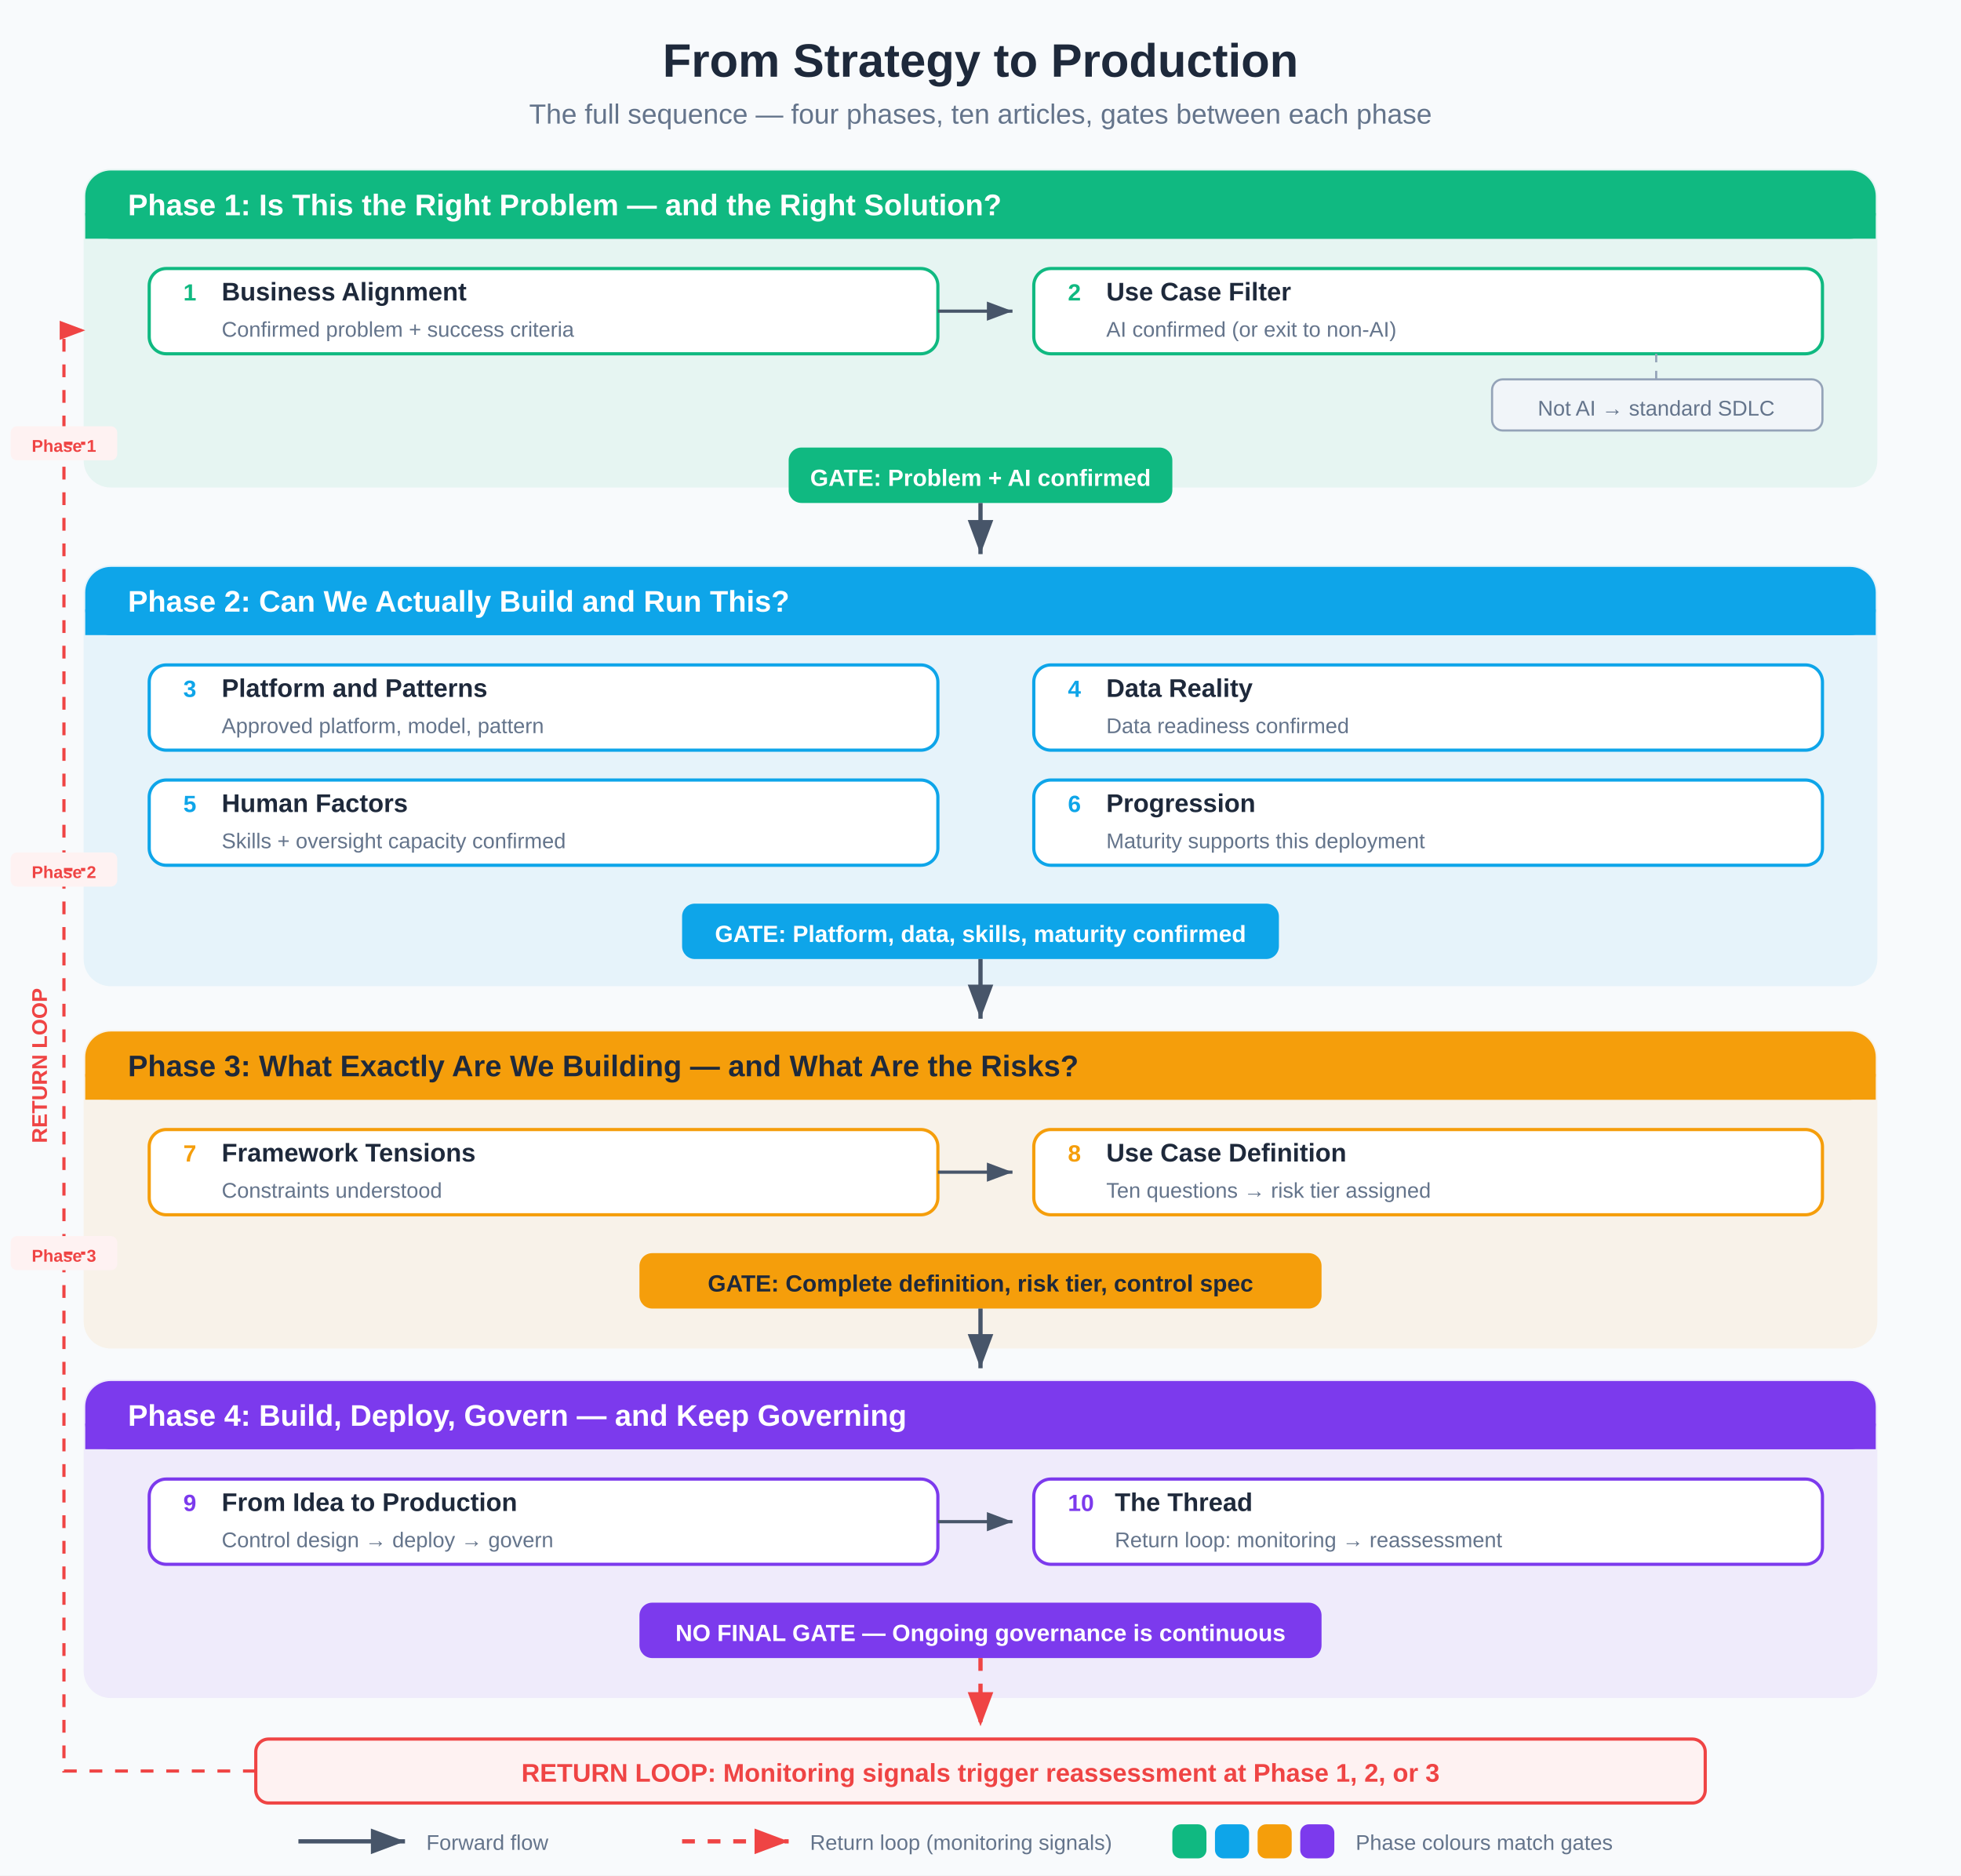
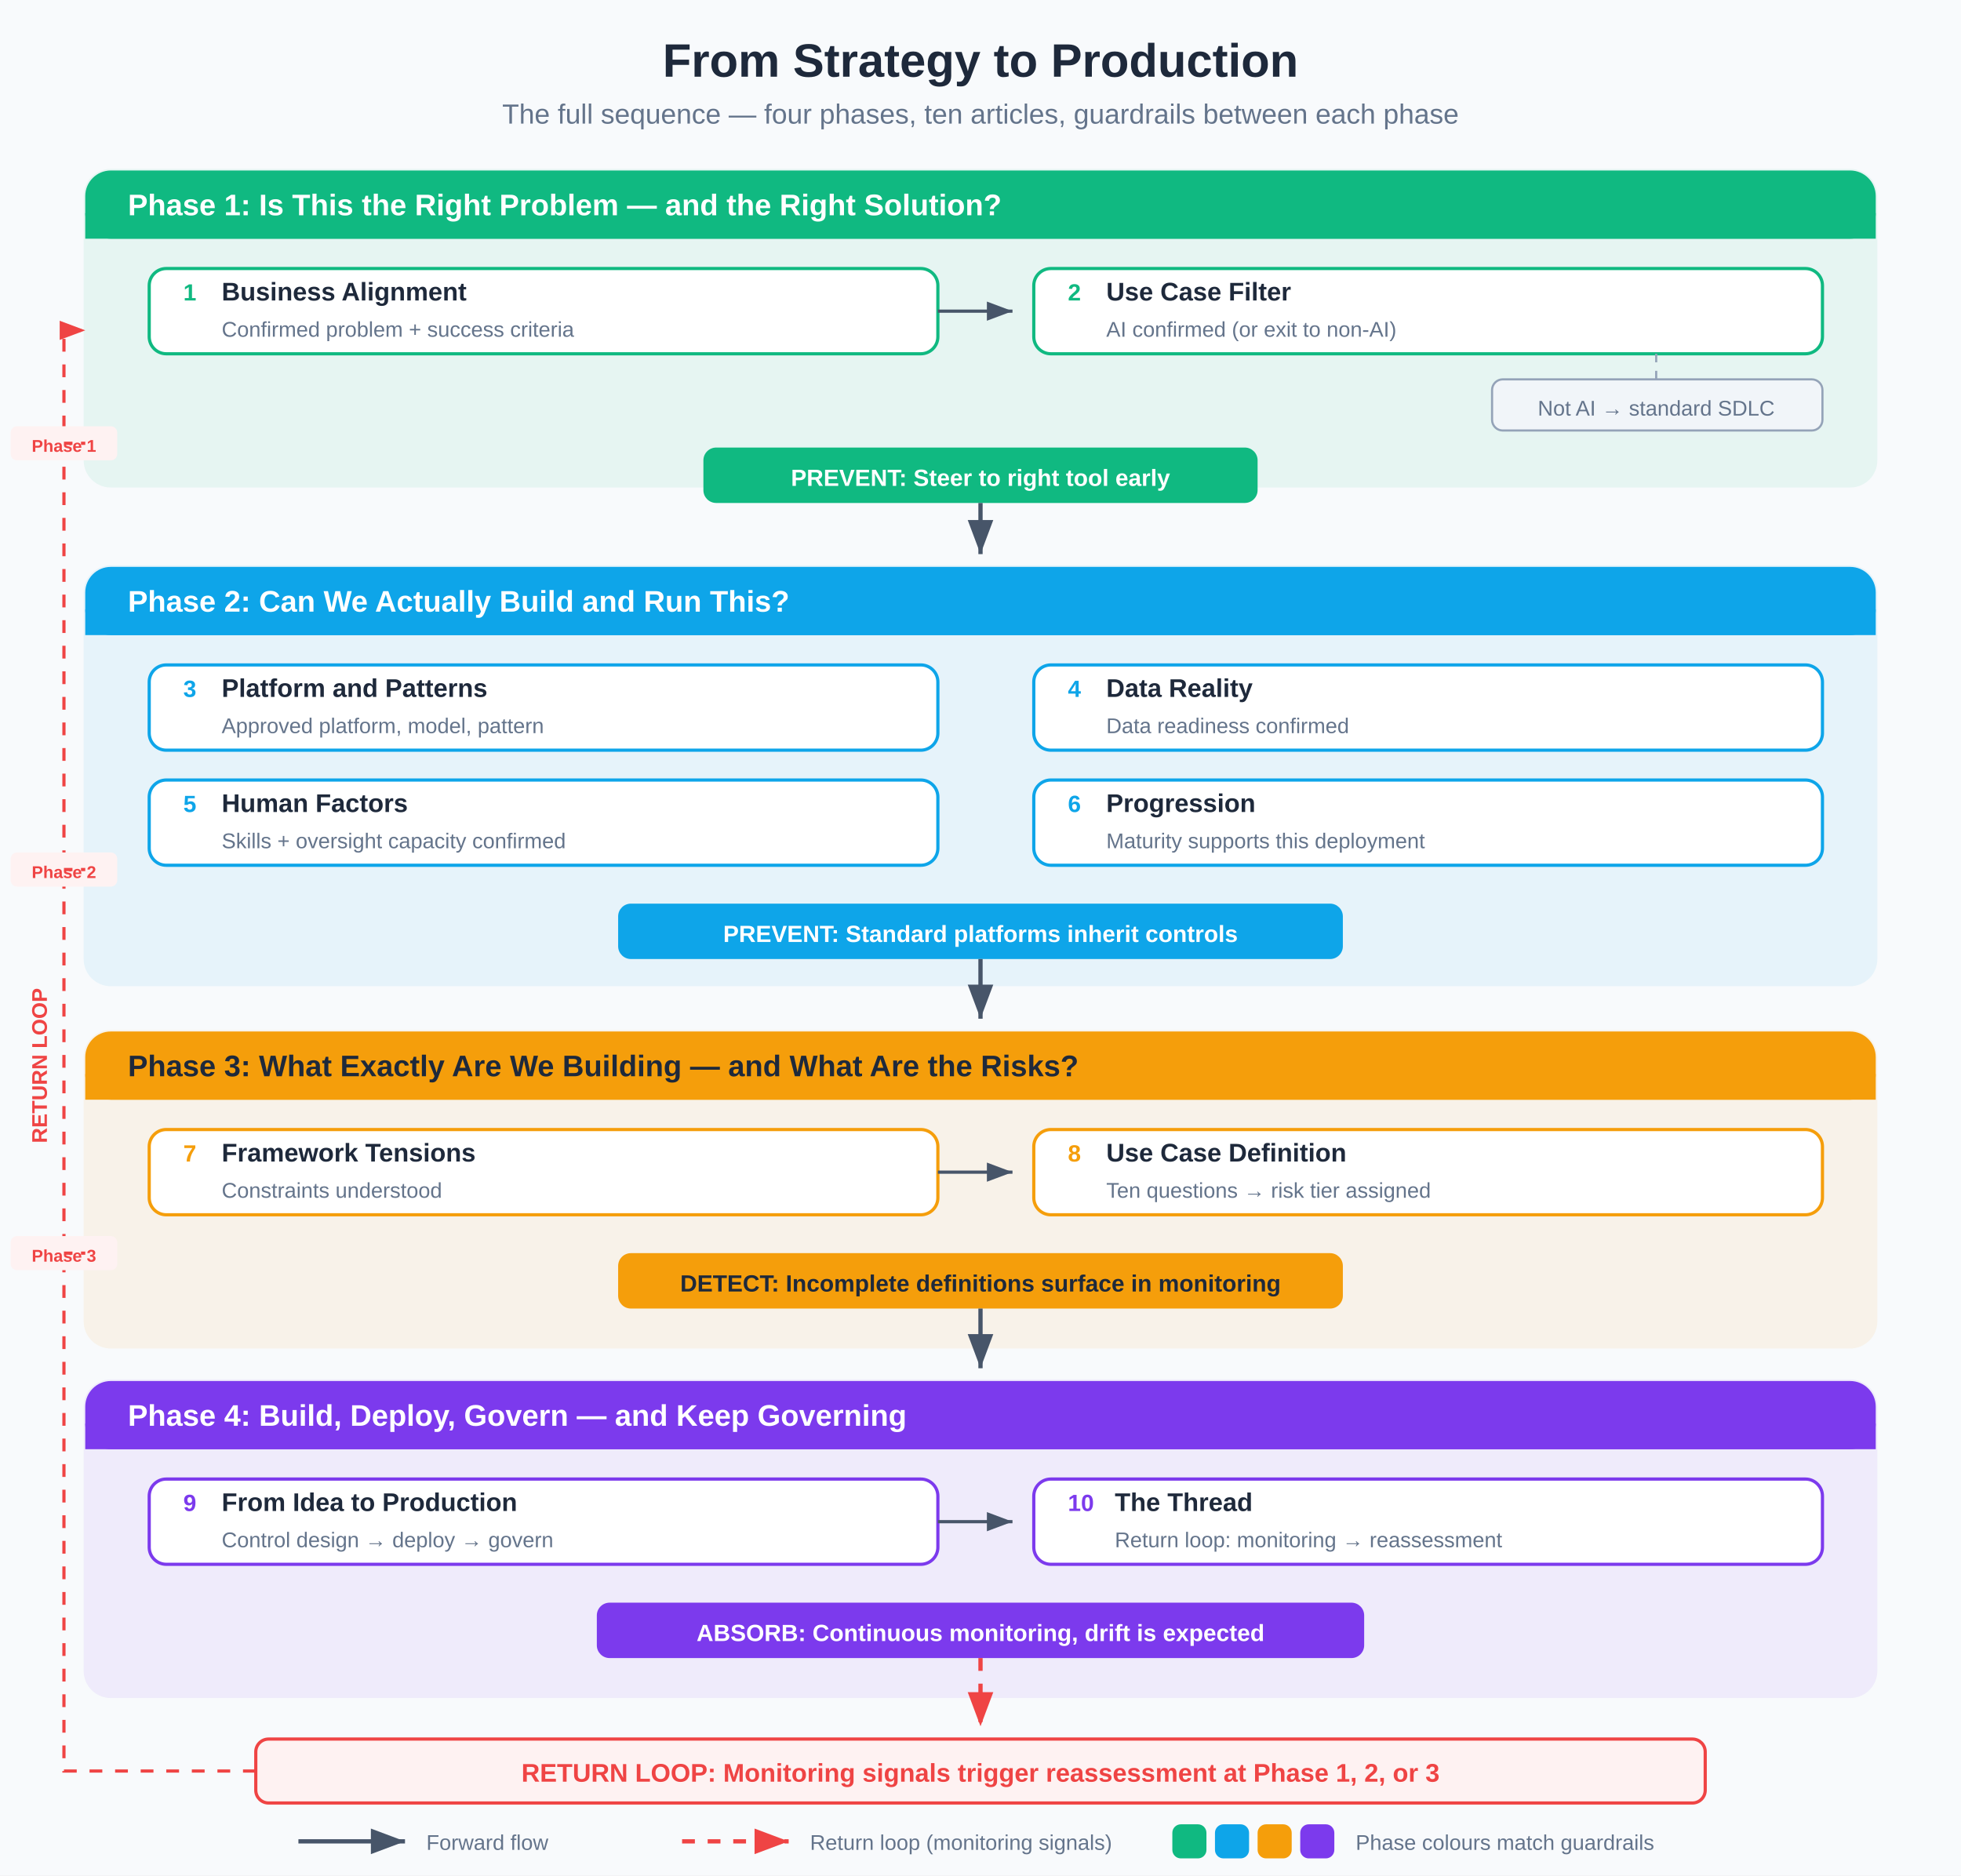
<svg xmlns="http://www.w3.org/2000/svg" width="920" height="880" viewBox="0 0 920 880">
  <defs>
    <marker id="seqFwd" markerWidth="8" markerHeight="6" refX="8" refY="3" orient="auto">
      <polygon points="0 0, 8 3, 0 6" fill="#475569" />
    </marker>
    <marker id="seqRet" markerWidth="8" markerHeight="6" refX="8" refY="3" orient="auto">
      <polygon points="0 0, 8 3, 0 6" fill="#ef4444" />
    </marker>
  </defs>
  <rect width="920" height="880" fill="#f8fafc" />
  <text x="460" y="36" font-family="Arial, sans-serif" font-size="22" font-weight="bold" fill="#1e293b" text-anchor="middle">From Strategy to Production</text>
-   <text x="460" y="58" font-family="Arial, sans-serif" font-size="13" fill="#64748b" text-anchor="middle">The full sequence — four phases, ten articles, gates between each phase</text>
+   <text x="460" y="58" font-family="Arial, sans-serif" font-size="13" fill="#64748b" text-anchor="middle">The full sequence — four phases, ten articles, guardrails between each phase</text>
  <rect x="40" y="80" width="840" height="148" rx="12" fill="#10b981" opacity="0.08" stroke="#10b981" stroke-width="1.5" />
  <rect x="40" y="80" width="840" height="32" rx="12" fill="#10b981" />
  <rect x="40" y="100" width="840" height="12" fill="#10b981" />
  <text x="60" y="101" font-family="Arial, sans-serif" font-size="14" font-weight="bold" fill="white">Phase 1: Is This the Right Problem — and the Right Solution?</text>
  <rect x="70" y="126" width="370" height="40" rx="8" fill="white" stroke="#10b981" stroke-width="1.5" />
  <text x="86" y="141" font-family="Arial, sans-serif" font-size="11" font-weight="bold" fill="#10b981">1</text>
  <text x="104" y="141" font-family="Arial, sans-serif" font-size="12" font-weight="bold" fill="#1e293b">Business Alignment</text>
  <text x="104" y="158" font-family="Arial, sans-serif" font-size="10" fill="#64748b">Confirmed problem + success criteria</text>
  <line x1="440" y1="146" x2="475" y2="146" stroke="#475569" stroke-width="1.5" marker-end="url(#seqFwd)" />
  <rect x="485" y="126" width="370" height="40" rx="8" fill="white" stroke="#10b981" stroke-width="1.5" />
  <text x="501" y="141" font-family="Arial, sans-serif" font-size="11" font-weight="bold" fill="#10b981">2</text>
  <text x="519" y="141" font-family="Arial, sans-serif" font-size="12" font-weight="bold" fill="#1e293b">Use Case Filter</text>
  <text x="519" y="158" font-family="Arial, sans-serif" font-size="10" fill="#64748b">AI confirmed (or exit to non-AI)</text>
  <rect x="700" y="178" width="155" height="24" rx="5" fill="#f1f5f9" stroke="#94a3b8" stroke-width="1" />
  <text x="777" y="195" font-family="Arial, sans-serif" font-size="10" fill="#64748b" text-anchor="middle">Not AI → standard SDLC</text>
  <line x1="777" y1="166" x2="777" y2="178" stroke="#94a3b8" stroke-width="1" stroke-dasharray="4" />
-   <rect x="370" y="210" width="180" height="26" rx="6" fill="#10b981" />
-   <text x="460" y="228" font-family="Arial, sans-serif" font-size="11" font-weight="bold" fill="white" text-anchor="middle">GATE: Problem + AI confirmed</text>
+   <rect x="330" y="210" width="260" height="26" rx="6" fill="#10b981" />
+   <text x="460" y="228" font-family="Arial, sans-serif" font-size="11" font-weight="bold" fill="white" text-anchor="middle">PREVENT: Steer to right tool early</text>
  <line x1="460" y1="236" x2="460" y2="260" stroke="#475569" stroke-width="2" marker-end="url(#seqFwd)" />
  <rect x="40" y="266" width="840" height="196" rx="12" fill="#0ea5e9" opacity="0.08" stroke="#0ea5e9" stroke-width="1.5" />
  <rect x="40" y="266" width="840" height="32" rx="12" fill="#0ea5e9" />
  <rect x="40" y="286" width="840" height="12" fill="#0ea5e9" />
  <text x="60" y="287" font-family="Arial, sans-serif" font-size="14" font-weight="bold" fill="white">Phase 2: Can We Actually Build and Run This?</text>
  <rect x="70" y="312" width="370" height="40" rx="8" fill="white" stroke="#0ea5e9" stroke-width="1.5" />
  <text x="86" y="327" font-family="Arial, sans-serif" font-size="11" font-weight="bold" fill="#0ea5e9">3</text>
  <text x="104" y="327" font-family="Arial, sans-serif" font-size="12" font-weight="bold" fill="#1e293b">Platform and Patterns</text>
  <text x="104" y="344" font-family="Arial, sans-serif" font-size="10" fill="#64748b">Approved platform, model, pattern</text>
  <rect x="485" y="312" width="370" height="40" rx="8" fill="white" stroke="#0ea5e9" stroke-width="1.5" />
  <text x="501" y="327" font-family="Arial, sans-serif" font-size="11" font-weight="bold" fill="#0ea5e9">4</text>
  <text x="519" y="327" font-family="Arial, sans-serif" font-size="12" font-weight="bold" fill="#1e293b">Data Reality</text>
  <text x="519" y="344" font-family="Arial, sans-serif" font-size="10" fill="#64748b">Data readiness confirmed</text>
  <rect x="70" y="366" width="370" height="40" rx="8" fill="white" stroke="#0ea5e9" stroke-width="1.5" />
  <text x="86" y="381" font-family="Arial, sans-serif" font-size="11" font-weight="bold" fill="#0ea5e9">5</text>
  <text x="104" y="381" font-family="Arial, sans-serif" font-size="12" font-weight="bold" fill="#1e293b">Human Factors</text>
  <text x="104" y="398" font-family="Arial, sans-serif" font-size="10" fill="#64748b">Skills + oversight capacity confirmed</text>
  <rect x="485" y="366" width="370" height="40" rx="8" fill="white" stroke="#0ea5e9" stroke-width="1.5" />
  <text x="501" y="381" font-family="Arial, sans-serif" font-size="11" font-weight="bold" fill="#0ea5e9">6</text>
  <text x="519" y="381" font-family="Arial, sans-serif" font-size="12" font-weight="bold" fill="#1e293b">Progression</text>
  <text x="519" y="398" font-family="Arial, sans-serif" font-size="10" fill="#64748b">Maturity supports this deployment</text>
-   <rect x="320" y="424" width="280" height="26" rx="6" fill="#0ea5e9" />
-   <text x="460" y="442" font-family="Arial, sans-serif" font-size="11" font-weight="bold" fill="white" text-anchor="middle">GATE: Platform, data, skills, maturity confirmed</text>
+   <rect x="290" y="424" width="340" height="26" rx="6" fill="#0ea5e9" />
+   <text x="460" y="442" font-family="Arial, sans-serif" font-size="11" font-weight="bold" fill="white" text-anchor="middle">PREVENT: Standard platforms inherit controls</text>
  <line x1="460" y1="450" x2="460" y2="478" stroke="#475569" stroke-width="2" marker-end="url(#seqFwd)" />
  <rect x="40" y="484" width="840" height="148" rx="12" fill="#f59e0b" opacity="0.08" stroke="#f59e0b" stroke-width="1.5" />
  <rect x="40" y="484" width="840" height="32" rx="12" fill="#f59e0b" />
  <rect x="40" y="504" width="840" height="12" fill="#f59e0b" />
  <text x="60" y="505" font-family="Arial, sans-serif" font-size="14" font-weight="bold" fill="#1e293b">Phase 3: What Exactly Are We Building — and What Are the Risks?</text>
  <rect x="70" y="530" width="370" height="40" rx="8" fill="white" stroke="#f59e0b" stroke-width="1.5" />
  <text x="86" y="545" font-family="Arial, sans-serif" font-size="11" font-weight="bold" fill="#f59e0b">7</text>
  <text x="104" y="545" font-family="Arial, sans-serif" font-size="12" font-weight="bold" fill="#1e293b">Framework Tensions</text>
  <text x="104" y="562" font-family="Arial, sans-serif" font-size="10" fill="#64748b">Constraints understood</text>
  <line x1="440" y1="550" x2="475" y2="550" stroke="#475569" stroke-width="1.5" marker-end="url(#seqFwd)" />
  <rect x="485" y="530" width="370" height="40" rx="8" fill="white" stroke="#f59e0b" stroke-width="1.5" />
  <text x="501" y="545" font-family="Arial, sans-serif" font-size="11" font-weight="bold" fill="#f59e0b">8</text>
  <text x="519" y="545" font-family="Arial, sans-serif" font-size="12" font-weight="bold" fill="#1e293b">Use Case Definition</text>
  <text x="519" y="562" font-family="Arial, sans-serif" font-size="10" fill="#64748b">Ten questions → risk tier assigned</text>
-   <rect x="300" y="588" width="320" height="26" rx="6" fill="#f59e0b" />
-   <text x="460" y="606" font-family="Arial, sans-serif" font-size="11" font-weight="bold" fill="#1e293b" text-anchor="middle">GATE: Complete definition, risk tier, control spec</text>
+   <rect x="290" y="588" width="340" height="26" rx="6" fill="#f59e0b" />
+   <text x="460" y="606" font-family="Arial, sans-serif" font-size="11" font-weight="bold" fill="#1e293b" text-anchor="middle">DETECT: Incomplete definitions surface in monitoring</text>
  <line x1="460" y1="614" x2="460" y2="642" stroke="#475569" stroke-width="2" marker-end="url(#seqFwd)" />
  <rect x="40" y="648" width="840" height="148" rx="12" fill="#7c3aed" opacity="0.08" stroke="#7c3aed" stroke-width="1.5" />
  <rect x="40" y="648" width="840" height="32" rx="12" fill="#7c3aed" />
  <rect x="40" y="668" width="840" height="12" fill="#7c3aed" />
  <text x="60" y="669" font-family="Arial, sans-serif" font-size="14" font-weight="bold" fill="white">Phase 4: Build, Deploy, Govern — and Keep Governing</text>
  <rect x="70" y="694" width="370" height="40" rx="8" fill="white" stroke="#7c3aed" stroke-width="1.5" />
  <text x="86" y="709" font-family="Arial, sans-serif" font-size="11" font-weight="bold" fill="#7c3aed">9</text>
  <text x="104" y="709" font-family="Arial, sans-serif" font-size="12" font-weight="bold" fill="#1e293b">From Idea to Production</text>
  <text x="104" y="726" font-family="Arial, sans-serif" font-size="10" fill="#64748b">Control design → deploy → govern</text>
  <line x1="440" y1="714" x2="475" y2="714" stroke="#475569" stroke-width="1.5" marker-end="url(#seqFwd)" />
  <rect x="485" y="694" width="370" height="40" rx="8" fill="white" stroke="#7c3aed" stroke-width="1.5" />
  <text x="501" y="709" font-family="Arial, sans-serif" font-size="11" font-weight="bold" fill="#7c3aed">10</text>
  <text x="523" y="709" font-family="Arial, sans-serif" font-size="12" font-weight="bold" fill="#1e293b">The Thread</text>
  <text x="523" y="726" font-family="Arial, sans-serif" font-size="10" fill="#64748b">Return loop: monitoring → reassessment</text>
-   <rect x="300" y="752" width="320" height="26" rx="6" fill="#7c3aed" />
-   <text x="460" y="770" font-family="Arial, sans-serif" font-size="11" font-weight="bold" fill="white" text-anchor="middle">NO FINAL GATE — Ongoing governance is continuous</text>
+   <rect x="280" y="752" width="360" height="26" rx="6" fill="#7c3aed" />
+   <text x="460" y="770" font-family="Arial, sans-serif" font-size="11" font-weight="bold" fill="white" text-anchor="middle">ABSORB: Continuous monitoring, drift is expected</text>
  <line x1="460" y1="778" x2="460" y2="810" stroke="#ef4444" stroke-width="2" stroke-dasharray="6" marker-end="url(#seqRet)" />
  <rect x="120" y="816" width="680" height="30" rx="6" fill="#fef2f2" stroke="#ef4444" stroke-width="1.5" />
  <text x="460" y="836" font-family="Arial, sans-serif" font-size="12" font-weight="bold" fill="#ef4444" text-anchor="middle">RETURN LOOP: Monitoring signals trigger reassessment at Phase 1, 2, or 3</text>
  <path d="M 120 831 L 30 831 L 30 155 L 40 155" stroke="#ef4444" stroke-width="1.5" fill="none" stroke-dasharray="6" marker-end="url(#seqRet)" />
  <text x="22" y="500" font-family="Arial, sans-serif" font-size="10" font-weight="bold" fill="#ef4444" text-anchor="middle" transform="rotate(-90 22 500)">RETURN LOOP</text>
  <rect x="5" y="200" width="50" height="16" rx="3" fill="#fef2f2" />
  <text x="30" y="212" font-family="Arial, sans-serif" font-size="8" font-weight="bold" fill="#ef4444" text-anchor="middle">Phase 1</text>
  <rect x="5" y="400" width="50" height="16" rx="3" fill="#fef2f2" />
  <text x="30" y="412" font-family="Arial, sans-serif" font-size="8" font-weight="bold" fill="#ef4444" text-anchor="middle">Phase 2</text>
  <rect x="5" y="580" width="50" height="16" rx="3" fill="#fef2f2" />
  <text x="30" y="592" font-family="Arial, sans-serif" font-size="8" font-weight="bold" fill="#ef4444" text-anchor="middle">Phase 3</text>
  <line x1="30" y1="208" x2="40" y2="208" stroke="#ef4444" stroke-width="1.5" stroke-dasharray="4" />
  <line x1="30" y1="408" x2="40" y2="408" stroke="#ef4444" stroke-width="1.5" stroke-dasharray="4" />
  <line x1="30" y1="588" x2="40" y2="588" stroke="#ef4444" stroke-width="1.5" stroke-dasharray="4" />
  <line x1="140" y1="864" x2="190" y2="864" stroke="#475569" stroke-width="2" marker-end="url(#seqFwd)" />
  <text x="200" y="868" font-family="Arial, sans-serif" font-size="10" fill="#64748b">Forward flow</text>
  <line x1="320" y1="864" x2="370" y2="864" stroke="#ef4444" stroke-width="2" stroke-dasharray="6" marker-end="url(#seqRet)" />
  <text x="380" y="868" font-family="Arial, sans-serif" font-size="10" fill="#64748b">Return loop (monitoring signals)</text>
  <rect x="550" y="856" width="16" height="16" rx="4" fill="#10b981" />
  <rect x="570" y="856" width="16" height="16" rx="4" fill="#0ea5e9" />
  <rect x="590" y="856" width="16" height="16" rx="4" fill="#f59e0b" />
  <rect x="610" y="856" width="16" height="16" rx="4" fill="#7c3aed" />
-   <text x="636" y="868" font-family="Arial, sans-serif" font-size="10" fill="#64748b">Phase colours match gates</text>
+   <text x="636" y="868" font-family="Arial, sans-serif" font-size="10" fill="#64748b">Phase colours match guardrails</text>
</svg>
